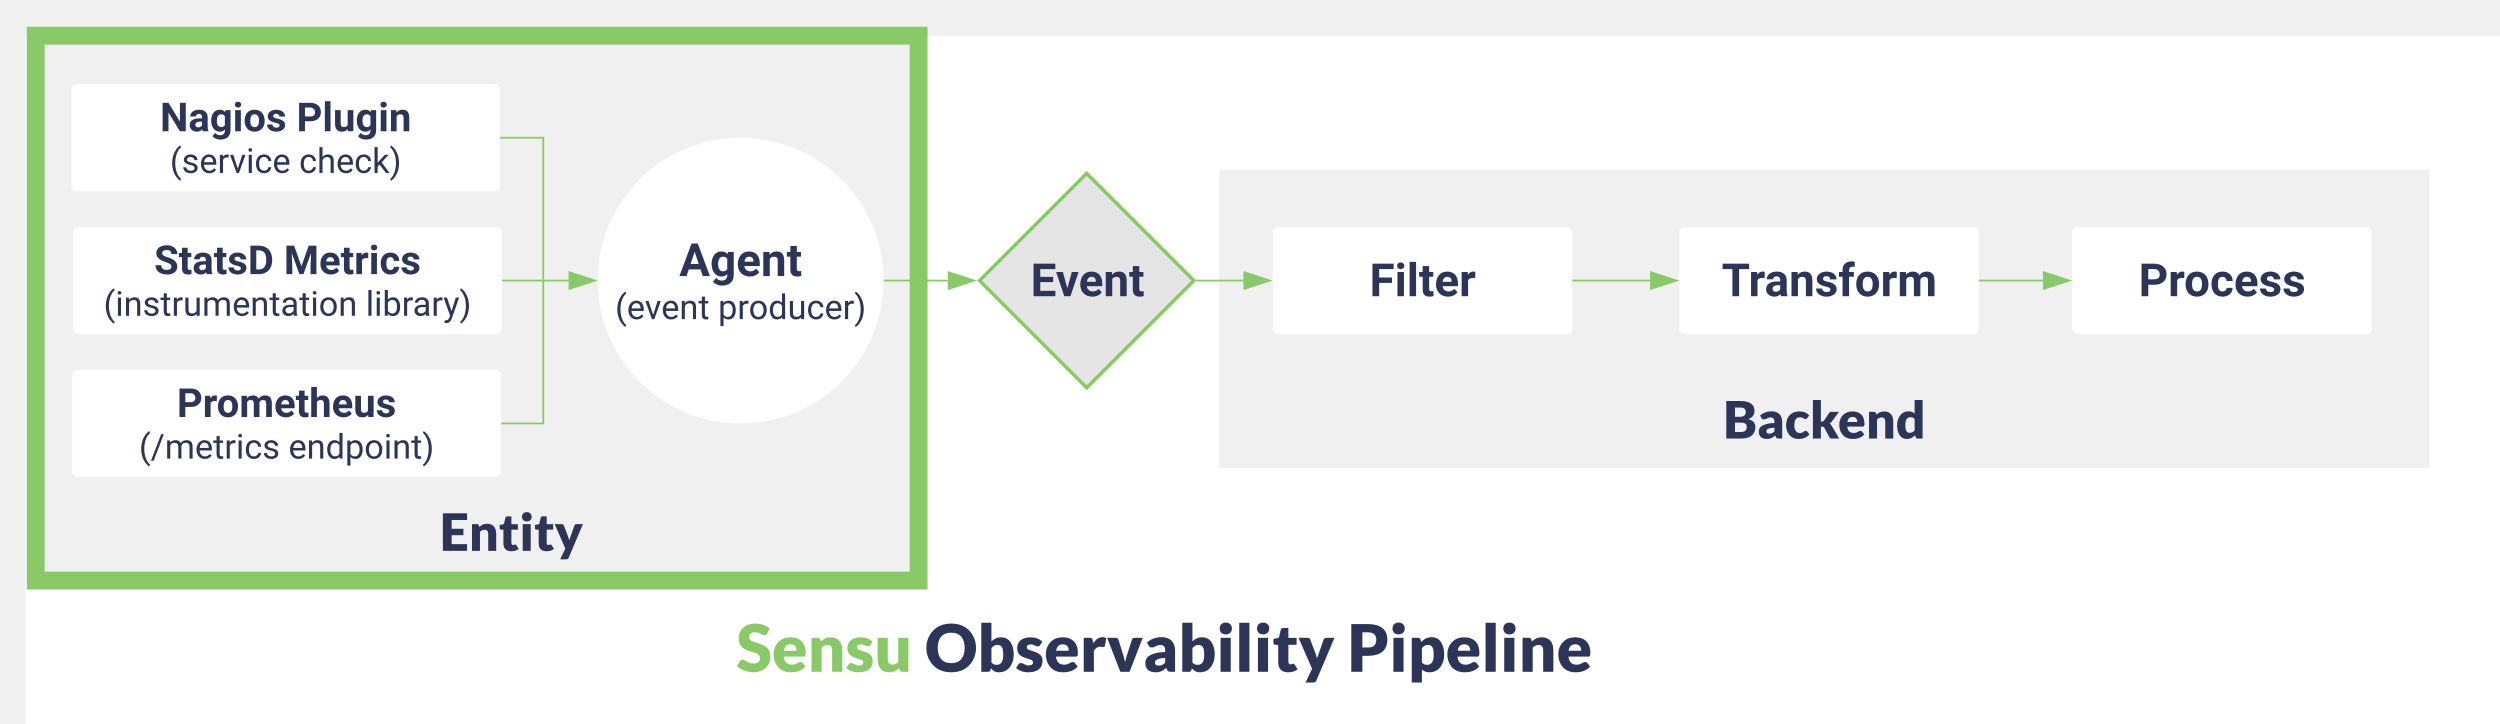
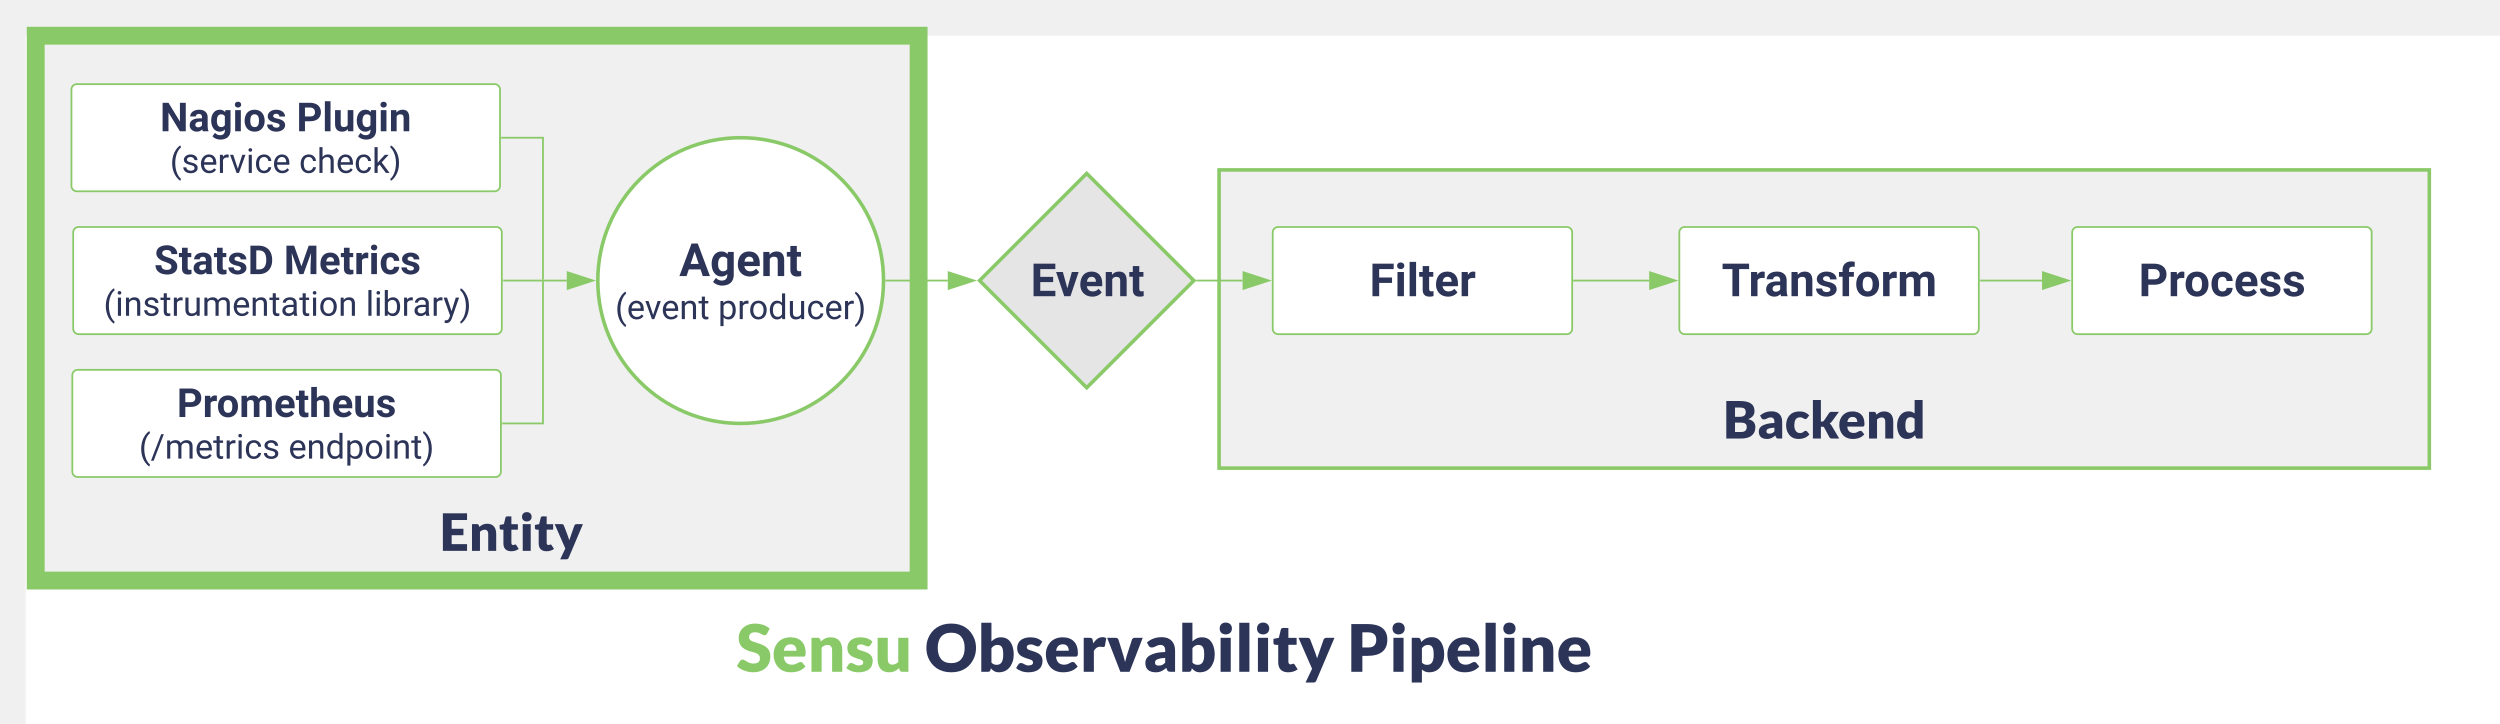
<svg xmlns="http://www.w3.org/2000/svg" xmlns:ns1="lucid" xmlns:xlink="http://www.w3.org/1999/xlink" viewBox="0 0 1400 405" preserveAspectRatio="xMidYMid meet">
  <g transform="translate(14.42308 20)" ns1:page-tab-id="0_0">
    <path d="M0 0h1823.08v553.85H0z" fill="#fff" />
    <a xlink:href="../pipeline-agent-backend/" target="_top">
-       <path d="M668.26 75.15H1346v167H668.26z" stroke="#000" stroke-opacity="0" stroke-width="2" fill="#f0f0f0" />
+       <path d="M668.26 75.15H1346v167H668.26z" stroke="#89c967" stroke-width="2" fill="#f0f0f0" />
      <path class="lucid-link lucid-hotspot lucid-overlay-hotspot" d="M668.26 75.15H1346v167H668.26z" fill="none" />
    </a>
    <a xlink:href="../pipeline-filter/" target="_top">
-       <path d="M698.3 110.12c0-1.66 1.33-3 3-3H863c1.66 0 3 1.34 3 3v54c0 1.65-1.34 3-3 3H701.3c-1.67 0-3-1.35-3-3z" stroke="#000" stroke-opacity="0" fill="#fff" />
+       <path d="M698.3 110.12c0-1.66 1.33-3 3-3H863c1.66 0 3 1.34 3 3v54c0 1.65-1.34 3-3 3H701.3c-1.67 0-3-1.35-3-3z" stroke="#89c967" fill="#fff" />
      <use xlink:href="#a" transform="matrix(1,0,0,1,703.2896,112.1154) translate(49.23988 33.76402)" />
      <path class="lucid-link lucid-hotspot lucid-overlay-hotspot" d="M698.3 110.12c0-1.66 1.33-3 3-3H863c1.66 0 3 1.34 3 3v54c0 1.65-1.34 3-3 3H701.3c-1.67 0-3-1.35-3-3z" fill="none" />
    </a>
    <a xlink:href="../pipeline-transform/" target="_top">
-       <path d="M926 110.12c0-1.66 1.34-3 3-3h161.7c1.67 0 3 1.34 3 3v54c0 1.65-1.33 3-3 3H929c-1.66 0-3-1.35-3-3z" stroke="#000" stroke-opacity="0" fill="#fff" />
+       <path d="M926 110.12c0-1.66 1.34-3 3-3h161.7c1.67 0 3 1.34 3 3v54c0 1.65-1.33 3-3 3H929c-1.66 0-3-1.35-3-3z" stroke="#89c967" fill="#fff" />
      <use xlink:href="#b" transform="matrix(1,0,0,1,931,112.1154) translate(18.72231 33.76402)" />
      <path class="lucid-link lucid-hotspot lucid-overlay-hotspot" d="M926 110.12c0-1.66 1.34-3 3-3h161.7c1.67 0 3 1.34 3 3v54c0 1.65-1.33 3-3 3H929c-1.66 0-3-1.35-3-3z" fill="none" />
    </a>
    <a xlink:href="../pipeline-process/" target="_top">
-       <path d="M1146 110.12c0-1.66 1.34-3 3-3h161.7c1.67 0 3 1.34 3 3v54c0 1.65-1.33 3-3 3H1149c-1.66 0-3-1.35-3-3z" stroke="#000" stroke-opacity="0" fill="#fff" />
+       <path d="M1146 110.12c0-1.66 1.34-3 3-3h161.7c1.67 0 3 1.34 3 3v54c0 1.65-1.33 3-3 3H1149c-1.66 0-3-1.35-3-3z" stroke="#89c967" fill="#fff" />
      <use xlink:href="#c" transform="matrix(1,0,0,1,1151,112.1154) translate(32.23142 33.76402)" />
      <path class="lucid-link lucid-hotspot lucid-overlay-hotspot" d="M1146 110.12c0-1.66 1.34-3 3-3h161.7c1.67 0 3 1.34 3 3v54c0 1.65-1.33 3-3 3H1149c-1.66 0-3-1.35-3-3z" fill="none" />
    </a>
-     <path d="M656.04 137.12h25.87" stroke="#89c967" fill="none" />
+     <path d="M656.04 137.12h25.37" stroke="#89c967" fill="none" />
    <path d="M656.06 137.62h-1.02l.5-.5-.5-.5h1.02z" fill="#89c967" />
-     <path d="M696.67 137.12l-14.26 4.63v-9.27z" stroke="#89c967" fill="#89c967" />
-     <path d="M866.5 137.12h43.12" stroke="#89c967" fill="none" />
-     <path d="M866.5 137.62h-.5v-1h.5z" fill="#89c967" />
-     <path d="M924.38 137.12l-14.26 4.63v-9.27z" stroke="#89c967" fill="#89c967" />
-     <path d="M1094.2 137.12h35.42" stroke="#89c967" fill="none" />
-     <path d="M1094.22 137.62h-.5v-1h.5z" fill="#89c967" />
-     <path d="M1144.38 137.12l-14.26 4.63v-9.27z" stroke="#89c967" fill="#89c967" />
+     <path d="M696.17 137.12l-14.26 4.63v-9.27z" stroke="#89c967" fill="#89c967" />
+     <path d="M867 137.12h42.12" stroke="#89c967" fill="none" />
+     <path d="M867 137.62h-.5v-1h.5z" fill="#89c967" />
+     <path d="M923.88 137.12l-14.26 4.63v-9.27z" stroke="#89c967" fill="#89c967" />
+     <path d="M1094.7 137.12h34.42" stroke="#89c967" fill="none" />
+     <path d="M1094.72 137.62h-.5v-1h.5z" fill="#89c967" />
+     <path d="M1143.88 137.12l-14.26 4.63v-9.27z" stroke="#89c967" fill="#89c967" />
    <a xlink:href="../pipeline-entities/" target="_top">
      <path d="M5.58 0H500v305.12H5.58z" stroke="#89c967" stroke-width="10" fill="#f0f0f0" />
      <path class="lucid-link lucid-hotspot lucid-overlay-hotspot" d="M5.58 0H500v305.12H5.58z" fill="none" />
    </a>
-     <path d="M266.08 57.12h23.7v79.5" stroke="#89c967" fill="none" />
-     <path d="M266.1 57.62h-.52v-1h.5z" fill="#89c967" />
-     <path d="M289.78 136.6v.52M267.08 137.12h36.9" stroke="#89c967" fill="none" />
-     <path d="M267.1 137.62h-.52v-1h.5z" fill="#89c967" />
-     <path d="M318.73 137.12l-14.26 4.63v-9.27z" stroke="#89c967" fill="#89c967" />
-     <path d="M266.58 217.12h23.2v-79.5" stroke="#89c967" fill="none" />
-     <path d="M266.6 217.62h-.52v-1h.5z" fill="#89c967" />
-     <path d="M289.78 137.63v-.5M480.85 137.12h35.48" stroke="#89c967" fill="none" />
-     <path d="M480.87 137.62h-.53v-1h.53z" fill="#89c967" />
+     <path d="M266.58 57.12h23.06v79.5" stroke="#89c967" fill="none" />
+     <path d="M266.6 57.62h-.52v-1h.5z" fill="#89c967" />
+     <path d="M289.64 136.6v.52M267.58 137.12h35.4" stroke="#89c967" fill="none" />
+     <path d="M267.6 137.62h-.52v-1h.5z" fill="#89c967" />
+     <path d="M317.73 137.12l-14.26 4.63v-9.27z" stroke="#89c967" fill="#89c967" />
+     <path d="M267.08 217.12h22.56v-79.5" stroke="#89c967" fill="none" />
+     <path d="M267.1 217.62h-.52v-1h.5z" fill="#89c967" />
+     <path d="M289.64 137.63v-.5M481.85 137.12h34.48" stroke="#89c967" fill="none" />
+     <path d="M481.87 137.62h-.53v-1h.53z" fill="#89c967" />
    <path d="M531.1 137.12l-14.27 4.63v-9.27z" stroke="#89c967" fill="#89c967" />
    <a xlink:href="../pipeline-agent-backend/" target="_top">
      <path d="M753.27 197.12h507.7v40h-507.7z" stroke="#000" stroke-opacity="0" stroke-width="2" fill-opacity="0" />
      <use xlink:href="#d" transform="matrix(1,0,0,1,753.2729,197.1154) translate(197.3029 28.47115)" />
      <path class="lucid-link lucid-hotspot lucid-overlay-hotspot" d="M753.27 197.12h507.7v40h-507.7z" fill="none" />
    </a>
    <a xlink:href="../pipeline-entities/" target="_top">
      <path d="M160 260h223.6v44.26H160z" stroke="#000" stroke-opacity="0" stroke-width="2" fill-opacity="0" />
      <use xlink:href="#e" transform="matrix(1,0,0,1,160,260) translate(71.86058 28.47115)" />
      <path class="lucid-link lucid-hotspot lucid-overlay-hotspot" d="M160 260h223.6v44.26H160z" fill="none" />
    </a>
    <a xlink:href="../pipeline-checks-events/" target="_top">
      <path d="M594.13 77.12l60 60-60 60-60-60z" stroke="#89c967" stroke-width="2" fill="#e5e5e5" />
      <use xlink:href="#f" transform="matrix(1,0,0,1,539.1281,82.11538) translate(23.61148 63.76402)" />
      <path class="lucid-link lucid-hotspot lucid-overlay-hotspot" d="M594.13 77.12l60 60-60 60-60-60z" fill="none" />
    </a>
    <a xlink:href="../pipeline-agent-backend/" target="_top">
-       <path d="M480.35 137.12c0 44.18-35.8 80-80 80-44.18 0-80-35.82-80-80 0-44.2 35.82-80 80-80 44.2 0 80 35.8 80 80z" stroke="#000" stroke-opacity="0" stroke-width="2" fill="#fff" />
+       <path d="M480.35 137.12c0 44.18-35.8 80-80 80-44.18 0-80-35.82-80-80 0-44.2 35.82-80 80-80 44.2 0 80 35.8 80 80z" stroke="#89c967" stroke-width="2" fill="#fff" />
      <use xlink:href="#g" transform="matrix(1,0,0,1,325.3525,62.11538) translate(40.61373 72.49599)" />
      <use xlink:href="#h" transform="matrix(1,0,0,1,325.3525,62.11538) translate(4.67811 96.59706)" />
      <use xlink:href="#i" transform="matrix(1,0,0,1,325.3525,62.11538) translate(62.35164 96.59706)" />
      <path class="lucid-link lucid-hotspot lucid-overlay-hotspot" d="M480.35 137.12c0 44.18-35.8 80-80 80-44.18 0-80-35.82-80-80 0-44.2 35.82-80 80-80 44.2 0 80 35.8 80 80z" fill="none" />
    </a>
-     <path d="M400.35 217.62v39.5-40.74" stroke="#000" stroke-opacity="0" fill="none" />
+     <path d="M400.35 218.62v39.5-41.74" stroke="#000" stroke-opacity="0" fill="none" />
    <path d="M400.35 201.62l4.64 14.26h-9.28z" stroke="#000" stroke-opacity="0" fill-opacity="0" />
    <a xlink:href="../pipeline-checks-events/" target="_top">
-       <path d="M25.58 30.12c0-1.66 1.34-3 3-3h234c1.65 0 3 1.34 3 3v54c0 1.65-1.35 3-3 3h-234c-1.66 0-3-1.35-3-3z" stroke="#000" stroke-opacity="0" fill="#fff" />
+       <path d="M25.58 30.12c0-1.66 1.34-3 3-3h234c1.65 0 3 1.34 3 3v54c0 1.65-1.35 3-3 3h-234c-1.66 0-3-1.35-3-3z" stroke="#89c967" fill="#fff" />
      <use xlink:href="#j" transform="matrix(1,0,0,1,30.57692,32.11538) translate(44.63585 21.40049)" />
      <use xlink:href="#k" transform="matrix(1,0,0,1,30.57692,32.11538) translate(121.0691 21.40049)" />
      <use xlink:href="#l" transform="matrix(1,0,0,1,30.57692,32.11538) translate(50.15249 44.71905)" />
      <use xlink:href="#m" transform="matrix(1,0,0,1,30.57692,32.11538) translate(122.5026 44.71905)" />
      <path class="lucid-link lucid-hotspot lucid-overlay-hotspot" d="M25.58 30.12c0-1.66 1.34-3 3-3h234c1.65 0 3 1.34 3 3v54c0 1.65-1.35 3-3 3h-234c-1.66 0-3-1.35-3-3z" fill="none" />
    </a>
    <a xlink:href="../pipeline-checks-events/" target="_top">
-       <path d="M26.58 110.12c0-1.66 1.34-3 3-3h234c1.65 0 3 1.34 3 3v54c0 1.65-1.35 3-3 3h-234c-1.66 0-3-1.35-3-3z" stroke="#000" stroke-opacity="0" fill="#fff" />
+       <path d="M26.58 110.12c0-1.66 1.34-3 3-3h234c1.65 0 3 1.34 3 3v54c0 1.65-1.35 3-3 3h-234c-1.66 0-3-1.35-3-3z" stroke="#89c967" fill="#fff" />
      <use xlink:href="#n" transform="matrix(1,0,0,1,31.57692,112.1154) translate(40.29219 21.40049)" />
      <use xlink:href="#o" transform="matrix(1,0,0,1,31.57692,112.1154) translate(112.9788 21.40049)" />
      <use xlink:href="#p" transform="matrix(1,0,0,1,31.57692,112.1154) translate(11.99144 44.71905)" />
      <use xlink:href="#q" transform="matrix(1,0,0,1,31.57692,112.1154) translate(158.8326 44.71905)" />
      <path class="lucid-link lucid-hotspot lucid-overlay-hotspot" d="M26.58 110.12c0-1.66 1.34-3 3-3h234c1.65 0 3 1.34 3 3v54c0 1.65-1.35 3-3 3h-234c-1.66 0-3-1.35-3-3z" fill="none" />
    </a>
    <a xlink:href="../pipeline-checks-events/" target="_top">
-       <path d="M26.08 190.12c0-1.66 1.34-3 3-3h234c1.65 0 3 1.34 3 3v54c0 1.65-1.35 3-3 3h-234c-1.66 0-3-1.35-3-3z" stroke="#000" stroke-opacity="0" fill="#fff" />
+       <path d="M26.08 190.12c0-1.66 1.34-3 3-3h234c1.65 0 3 1.34 3 3v54c0 1.65-1.35 3-3 3h-234c-1.66 0-3-1.35-3-3z" stroke="#89c967" fill="#fff" />
      <use xlink:href="#r" transform="matrix(1,0,0,1,31.07692,192.1154) translate(53.57516 21.40049)" />
      <use xlink:href="#s" transform="matrix(1,0,0,1,31.07692,192.1154) translate(32.30675 44.71905)" />
      <use xlink:href="#t" transform="matrix(1,0,0,1,31.07692,192.1154) translate(116.047 44.71905)" />
      <path class="lucid-link lucid-hotspot lucid-overlay-hotspot" d="M26.08 190.12c0-1.66 1.34-3 3-3h234c1.65 0 3 1.34 3 3v54c0 1.65-1.35 3-3 3h-234c-1.66 0-3-1.35-3-3z" fill="none" />
    </a>
    <a xlink:href="../" target="_top">
      <path d="M383.6 320h507.7v44H383.6z" stroke="#000" stroke-opacity="0" stroke-width="2" fill-opacity="0" />
      <use xlink:href="#u" transform="matrix(1,0,0,1,383.6036,320) translate(14.3694 36.19764)" />
      <use xlink:href="#v" transform="matrix(1,0,0,1,383.6036,320) translate(119.955 36.19764)" />
      <use xlink:href="#w" transform="matrix(1,0,0,1,383.6036,320) translate(356.505 36.19764)" />
      <path class="lucid-link lucid-hotspot lucid-overlay-hotspot" d="M383.6 320h507.7v44H383.6z" fill="none" />
    </a>
    <defs>
      <path fill="#2c3458" d="M1006-595H430V0H130v-1456h948v243H430v376h576v242" id="x" />
      <path fill="#2c3458" d="M416 0H126v-1082h290V0zM271-1212c-92 0-162-61-162-150s68-149 162-149c93 0 162 60 162 149s-70 150-162 150" id="y" />
      <path fill="#2c3458" d="M416 0H126v-1536h290V0" id="z" />
      <path fill="#2c3458" d="M457-330c2 83 25 111 111 112 32 0 60-2 85-7V-6c-57 17-115 26-175 26-203 0-310-102-310-307v-583H10v-212h158v-266h289v266h185v212H457v540" id="A" />
      <path fill="#2c3458" d="M1031-175C952-60 797 20 609 20 287 20 60-206 72-543c12-330 180-559 505-559 309 0 482 214 477 537v118H365c15 134 115 234 263 234 111 0 198-40 261-121zM770-644c5-139-62-226-194-224-130 1-191 97-208 224h402" id="B" />
      <path fill="#2c3458" d="M719-811c-143-24-279 1-319 103V0H111v-1082h273l8 129c74-124 180-175 331-136" id="C" />
      <g id="a">
        <use transform="matrix(0.01252003,0,0,0.01252003,0,0)" xlink:href="#x" />
        <use transform="matrix(0.01252003,0,0,0.01252003,14.04748,0)" xlink:href="#y" />
        <use transform="matrix(0.01252003,0,0,0.01252003,20.84585,0)" xlink:href="#z" />
        <use transform="matrix(0.01252003,0,0,0.01252003,27.64423,0)" xlink:href="#A" />
        <use transform="matrix(0.01252003,0,0,0.01252003,36.30809,0)" xlink:href="#B" />
        <use transform="matrix(0.01252003,0,0,0.01252003,50.16777,0)" xlink:href="#C" />
      </g>
      <path fill="#2c3458" d="M1226-1213H780V0H480v-1213H40v-243h1186v243" id="D" />
      <path fill="#2c3458" d="M552-1102c254-4 435 134 435 383v469c1 103 15 180 43 233V0H738c-13-26-23-58-29-97C639-19 548 20 436 20 238 20 64-113 68-304c5-258 212-357 496-357h133c11-137-29-227-160-227-90 0-156 45-156 131H92c15-231 213-342 460-345zM357-325c0 76 61 124 142 124 88 0 168-45 198-105v-186H589c-152 2-232 51-232 167" id="E" />
      <path fill="#2c3458" d="M750-692c-1-124-48-174-173-175-81 0-142 35-183 104V0H105v-1082h272l9 125c77-97 181-145 311-145 244 0 342 151 342 403V0H750v-692" id="F" />
      <path fill="#2c3458" d="M529-185c94 0 168-33 168-114 0-35-18-63-53-83s-91-39-168-55C219-491 90-600 90-765c0-208 203-337 432-337 246 0 451 124 453 349H686c-2-91-62-143-165-143-86 0-151 41-153 117 0 32 16 57 46 77 63 43 257 69 335 100 151 60 229 153 229 291C978-13 554 93 282-28 162-81 60-190 56-344h274c5 106 86 159 199 159" id="G" />
      <path fill="#2c3458" d="M190-1174c-11-296 244-440 544-363l-3 224c-24-6-53-9-88-9-109 0-163 51-163 153v87h215v212H480V0H190v-870H29v-212h161v-92" id="H" />
      <path fill="#2c3458" d="M579 20C257 20 58-214 66-551c8-331 182-551 511-551 324 0 514 231 514 572 0 319-198 550-512 550zm-2-888c-169 0-222 141-222 338 0 181 61 317 224 317 170 0 223-137 223-338 0-178-64-317-225-317" id="I" />
      <path fill="#2c3458" d="M741-689c-2-124-40-177-163-178-82 0-141 34-178 102V0H111v-1082h271l9 121c77-94 180-141 311-141 139 0 235 55 287 165 76-110 184-165 325-165 249 0 348 151 348 411V0h-290v-690c-2-123-39-176-163-177-87 0-147 41-180 124l1 743H741v-689" id="J" />
      <g id="b">
        <use transform="matrix(0.01252003,0,0,0.01252003,0,0)" xlink:href="#D" />
        <use transform="matrix(0.01252003,0,0,0.01252003,15.04908,0)" xlink:href="#C" />
        <use transform="matrix(0.01252003,0,0,0.01252003,24.02594,0)" xlink:href="#E" />
        <use transform="matrix(0.01252003,0,0,0.01252003,37.77294,0)" xlink:href="#F" />
        <use transform="matrix(0.01252003,0,0,0.01252003,52.13341,0)" xlink:href="#G" />
        <use transform="matrix(0.01252003,0,0,0.01252003,65.31701,0)" xlink:href="#H" />
        <use transform="matrix(0.01252003,0,0,0.01252003,74.50671,0)" xlink:href="#I" />
        <use transform="matrix(0.01252003,0,0,0.01252003,89.00491,0)" xlink:href="#C" />
        <use transform="matrix(0.01252003,0,0,0.01252003,98.35737,0)" xlink:href="#J" />
      </g>
      <path fill="#2c3458" d="M1245-974c0 302-233 466-552 461H430V0H130v-1456h568c323 5 547 167 547 482zm-303 2c1-143-93-241-237-241H430v457h268c151 1 244-71 244-216" id="K" />
      <path fill="#2c3458" d="M355-556c-2 203 30 338 206 343 102 3 181-63 182-161h271C1001-128 821 17 566 20 242 24 66-212 66-554c0-320 184-548 498-548 262 0 451 167 450 423H743c-1-108-75-193-184-189-162 6-202 123-204 312" id="L" />
      <g id="c">
        <use transform="matrix(0.01252003,0,0,0.01252003,0,0)" xlink:href="#K" />
        <use transform="matrix(0.01252003,0,0,0.01252003,16.53896,0)" xlink:href="#C" />
        <use transform="matrix(0.01252003,0,0,0.01252003,25.44071,0)" xlink:href="#I" />
        <use transform="matrix(0.01252003,0,0,0.01252003,39.9389,0)" xlink:href="#L" />
        <use transform="matrix(0.01252003,0,0,0.01252003,53.3103,0)" xlink:href="#B" />
        <use transform="matrix(0.01252003,0,0,0.01252003,67.16997,0)" xlink:href="#G" />
        <use transform="matrix(0.01252003,0,0,0.01252003,80.35357,0)" xlink:href="#G" />
      </g>
      <path fill="#2c3458" d="M966-754c170 42 282 125 282 315 0 303-231 439-546 439H120v-1457h536c319 4 558 86 558 394 0 177-112 257-248 309zm-52 308c1-132-85-172-220-172H458v363h238c138 0 217-58 218-191zm-38-577c0-140-81-181-220-181H458v360c201-1 418 30 418-179" id="M" />
      <path fill="#2c3458" d="M572-1057c257 0 406 153 406 409V0c-68-4-160 9-208-12-30-14-45-72-60-107C623-47 539 18 382 16 189 13 70-77 70-270c0-183 145-251 311-298 78-21 176-33 295-36 8-132-26-216-144-216-125 0-159 78-268 78-94 0-104-95-146-151 112-100 257-164 454-164zM366-285c-2 73 41 96 114 96 97 0 140-35 196-89v-144c-104 4-184 15-248 46-39 19-61 43-62 91" id="N" />
      <path fill="#2c3458" d="M958-162C862-50 728 16 528 16 297 16 159-117 90-293c-49-124-51-307-4-437 70-194 223-323 484-323 177 0 287 60 380 153-36 45-67 98-109 136-73 33-113-34-174-50-21-5-46-11-77-11-169 4-215 131-220 304-6 205 103 354 302 295 57-17 74-74 140-74 25 0 42 10 56 27" id="O" />
      <path fill="#2c3458" d="M430-1497v839c57 1 95 0 120-37l196-292c22-33 48-50 100-50h284L862-668c-25 34-54 60-90 82 30 23 56 53 78 90L1142 0H862c-52-1-83-16-102-52L564-419c-19-31-28-40-74-40h-60V0H120v-1497h310" id="P" />
      <path fill="#2c3458" d="M1024-162C926-48 781 16 578 16 325 16 169-111 94-299c-49-123-59-309-6-439 74-183 225-315 476-315 298 0 466 176 466 475 0 66-3 115-70 115H362c16 155 90 243 244 247 98 2 155-39 218-71 37-18 85-16 110 14zM752-643c-3-120-60-196-182-196-129 0-185 80-205 196h387" id="Q" />
      <path fill="#2c3458" d="M612-820c-81 1-134 39-182 81V0H120v-1037h192c70-3 79 59 94 112 74-70 159-128 302-128 236 0 352 157 352 394V0H750v-659c0-96-44-162-138-161" id="R" />
      <path fill="#2c3458" d="M494-1057c110-3 175 36 236 85v-525h310V0H848c-79 3-80-75-100-131C671-51 581 16 426 16 225 16 127-123 78-290c-38-128-40-313 4-440 62-181 183-321 412-327zM370-515c0 153 21 293 164 293 98 0 150-43 196-97v-440c-41-45-87-70-162-70-160 0-198 144-198 314" id="S" />
      <g id="d">
        <use transform="matrix(0.01442308,0,0,0.01442308,0,0)" xlink:href="#M" />
        <use transform="matrix(0.01442308,0,0,0.01442308,18.92308,0)" xlink:href="#N" />
        <use transform="matrix(0.01442308,0,0,0.01442308,34.47115,0)" xlink:href="#O" />
        <use transform="matrix(0.01442308,0,0,0.01442308,48.49038,0)" xlink:href="#P" />
        <use transform="matrix(0.01442308,0,0,0.01442308,64.24038,0)" xlink:href="#Q" />
        <use transform="matrix(0.01442308,0,0,0.01442308,79.93269,0)" xlink:href="#R" />
        <use transform="matrix(0.01442308,0,0,0.01442308,96.66346,0)" xlink:href="#S" />
      </g>
      <path fill="#2c3458" d="M1058-1457v260H460v340h458v250H460v347h598V0H120v-1457h938" id="T" />
      <path fill="#2c3458" d="M774-74c-71 55-172 90-290 90-196 0-304-108-304-303v-536c-70 1-146 12-146-61v-121l165-32 61-253c16-78 146-38 230-48v303h252v212H490v515c0 45 23 83 68 83 48 0 88-50 122 4" id="U" />
      <path fill="#2c3458" d="M440-1037V0H130v-1037h310zm-154-466c113 0 190 70 190 182 0 111-79 180-190 180-109 0-184-71-184-180 0-110 74-182 184-182" id="V" />
      <path fill="#2c3458" d="M544 269c-20 41-37 60-98 60H214L414-91 0-1037h274c46-1 73 23 84 54 69 190 150 371 209 571 68-189 134-380 199-571 10-28 45-55 82-54h250" id="W" />
      <g id="e">
        <use transform="matrix(0.01442308,0,0,0.01442308,0,0)" xlink:href="#T" />
        <use transform="matrix(0.01442308,0,0,0.01442308,16.29808,0)" xlink:href="#R" />
        <use transform="matrix(0.01442308,0,0,0.01442308,33.02885,0)" xlink:href="#U" />
        <use transform="matrix(0.01442308,0,0,0.01442308,44.56731,0)" xlink:href="#V" />
        <use transform="matrix(0.01442308,0,0,0.01442308,52.78846,0)" xlink:href="#U" />
        <use transform="matrix(0.01442308,0,0,0.01442308,64.32692,0)" xlink:href="#W" />
      </g>
      <path fill="#2c3458" d="M1006-631H430v390h676V0H130v-1456h974v243H430v347h576v235" id="X" />
      <path fill="#2c3458" d="M516-353l201-729h302L654 0H378L13-1082h302" id="Y" />
      <g id="f">
        <use transform="matrix(0.01252003,0,0,0.01252003,0,0)" xlink:href="#X" />
        <use transform="matrix(0.01252003,0,0,0.01252003,14.09756,0)" xlink:href="#Y" />
        <use transform="matrix(0.01252003,0,0,0.01252003,26.89303,0)" xlink:href="#B" />
        <use transform="matrix(0.01252003,0,0,0.01252003,40.7527,0)" xlink:href="#F" />
        <use transform="matrix(0.01252003,0,0,0.01252003,55.11318,0)" xlink:href="#A" />
      </g>
      <path fill="#2c3458" d="M952-300H426L326 0H7l542-1456h278L1372 0h-319zM507-543h364l-183-545" id="Z" />
      <path fill="#2c3458" d="M505 20C221 18 69-239 69-549c0-302 153-553 438-553 119 0 211 41 277 122l12-102h262V-36c-8 305-208 458-520 462-160 1-335-76-403-170L263 80c72 81 159 121 262 121 172 1 260-107 243-294C701-18 614 20 505 20zm76-887c-165 0-223 147-223 339 0 172 66 314 221 314 88 0 151-33 189-99v-455c-39-66-101-99-187-99" id="aa" />
      <g id="g">
        <use transform="matrix(0.01252003,0,0,0.01252003,0,0)" xlink:href="#Z" />
        <use transform="matrix(0.01252003,0,0,0.01252003,17.2526,0)" xlink:href="#aa" />
        <use transform="matrix(0.01252003,0,0,0.01252003,31.88852,0)" xlink:href="#B" />
        <use transform="matrix(0.01252003,0,0,0.01252003,45.7482,0)" xlink:href="#F" />
        <use transform="matrix(0.01252003,0,0,0.01252003,60.10867,0)" xlink:href="#A" />
      </g>
      <path fill="#2c3458" d="M319-664C304-226 428 158 661 357l-38 113c-89-49-172-133-254-248C142-97 71-578 194-1025c67-244 240-513 429-618l38 122c-201 153-330 502-342 857" id="ab" />
      <path fill="#2c3458" d="M599-131c141 0 220-65 285-146l113 88C906-50 770 20 589 20 281 21 93-214 93-545c0-223 93-397 233-485 74-48 154-72 240-72 300 2 449 218 445 537v77H278c0 197 129 357 321 357zm227-509c-3-180-88-310-260-310-170 0-264 140-282 310h542" id="ac" />
      <path fill="#2c3458" d="M497-251l268-831h189L566 0H425L33-1082h189" id="ad" />
      <path fill="#2c3458" d="M589-945c-131 0-219 81-264 174V0H140v-1082h175l6 136c83-104 191-156 324-156 229 0 346 129 346 387V0H806v-716c-2-153-65-229-217-229" id="ae" />
      <path fill="#2c3458" d="M456 20C285 20 205-92 206-268v-671H9v-143h197v-262h185v262h202v143H391v671c-9 125 92 149 207 118V0c-49 13-96 20-142 20" id="af" />
      <g id="h">
        <use transform="matrix(0.009390024,0,0,0.009390024,0,0)" xlink:href="#ab" />
        <use transform="matrix(0.009390024,0,0,0.009390024,6.573017,0)" xlink:href="#ac" />
        <use transform="matrix(0.009390024,0,0,0.009390024,16.63912,0)" xlink:href="#ad" />
        <use transform="matrix(0.009390024,0,0,0.009390024,25.83196,0)" xlink:href="#ac" />
        <use transform="matrix(0.009390024,0,0,0.009390024,36.02013,0)" xlink:href="#ae" />
        <use transform="matrix(0.009390024,0,0,0.009390024,46.63086,0)" xlink:href="#af" />
      </g>
      <path fill="#2c3458" d="M632-1102c291 0 422 251 422 573 0 297-141 548-419 549-131 0-235-42-310-125v521H140v-1498h169l9 120c75-93 180-140 314-140zm-53 971c207 0 290-180 290-419 0-218-92-395-292-395-112 0-196 50-252 149v517c55 99 140 148 254 148" id="ag" />
      <path fill="#2c3458" d="M663-916c-163-27-288 18-338 148V0H140v-1082h180l3 125c61-97 147-145 258-145 36 0 63 5 82 14v172" id="ah" />
      <path fill="#2c3458" d="M584 20C278 26 81-227 91-551c10-320 175-545 491-551 308-5 503 247 494 573-9 322-175 543-492 549zm-2-970c-208 0-305 185-305 421 0 216 106 398 307 398 211 0 307-186 307-420 0-214-109-399-309-399" id="ai" />
      <path fill="#2c3458" d="M520 20C244 20 95-247 95-550c0-298 151-550 427-552 127 0 227 43 301 130v-564h185V0H838l-9-116C755-25 652 20 520 20zm48-965c-210 0-288 177-288 416 0 218 87 392 286 392 117 0 203-53 257-158v-497c-55-102-140-153-255-153" id="aj" />
      <path fill="#2c3458" d="M491 20c-241-1-355-148-355-398v-704h185v699c0 164 67 246 200 246 141 0 235-53 282-158v-787h185V0H812l-4-107C736-22 630 20 491 20" id="ak" />
      <path fill="#2c3458" d="M277-555c0 244 77 420 297 424 127 2 249-93 255-210h175C980-127 805 20 574 20 258 20 81-222 92-562c11-319 164-533 481-540 237-5 426 165 431 392H829c-7-133-115-242-256-240-209 4-296 166-296 395" id="al" />
      <path fill="#2c3458" d="M38 357C331 141 457-487 337-984c-53-219-157-429-299-546l39-113c190 106 362 378 431 621 75 268 76 597 0 868C440 88 266 365 77 470" id="am" />
      <g id="i">
        <use transform="matrix(0.009390024,0,0,0.009390024,0,0)" xlink:href="#ag" />
        <use transform="matrix(0.009390024,0,0,0.009390024,10.78914,0)" xlink:href="#ah" />
        <use transform="matrix(0.009390024,0,0,0.009390024,17.10862,0)" xlink:href="#ai" />
        <use transform="matrix(0.009390024,0,0,0.009390024,28.07617,0)" xlink:href="#aj" />
        <use transform="matrix(0.009390024,0,0,0.009390024,38.92165,0)" xlink:href="#ak" />
        <use transform="matrix(0.009390024,0,0,0.009390024,49.52299,0)" xlink:href="#al" />
        <use transform="matrix(0.009390024,0,0,0.009390024,59.58909,0)" xlink:href="#ac" />
        <use transform="matrix(0.009390024,0,0,0.009390024,69.77727,0)" xlink:href="#ah" />
        <use transform="matrix(0.009390024,0,0,0.009390024,76.28456,0)" xlink:href="#am" />
      </g>
      <path fill="#2c3458" d="M1314 0h-300L430-958V0H130v-1456h300l585 960v-960h299V0" id="an" />
      <g id="j">
        <use transform="matrix(0.01095503,0,0,0.01095503,0,0)" xlink:href="#an" />
        <use transform="matrix(0.01095503,0,0,0.01095503,15.84097,0)" xlink:href="#E" />
        <use transform="matrix(0.01095503,0,0,0.01095503,27.86959,0)" xlink:href="#aa" />
        <use transform="matrix(0.01095503,0,0,0.01095503,40.67602,0)" xlink:href="#y" />
        <use transform="matrix(0.01095503,0,0,0.01095503,46.6246,0)" xlink:href="#I" />
        <use transform="matrix(0.01095503,0,0,0.01095503,59.31052,0)" xlink:href="#G" />
      </g>
      <path fill="#2c3458" d="M463 20c-241-1-359-147-359-393v-709h289v699c0 113 51 169 154 169 98 0 165-34 202-102v-766h290V0H767l-8-110C688-23 589 20 463 20" id="ao" />
      <g id="k">
        <use transform="matrix(0.01095503,0,0,0.01095503,0,0)" xlink:href="#K" />
        <use transform="matrix(0.01095503,0,0,0.01095503,14.47159,0)" xlink:href="#z" />
        <use transform="matrix(0.01095503,0,0,0.01095503,20.42017,0)" xlink:href="#ao" />
        <use transform="matrix(0.01095503,0,0,0.01095503,32.97463,0)" xlink:href="#aa" />
        <use transform="matrix(0.01095503,0,0,0.01095503,45.78106,0)" xlink:href="#y" />
        <use transform="matrix(0.01095503,0,0,0.01095503,51.72964,0)" xlink:href="#F" />
      </g>
      <path fill="#2c3458" d="M538-131c121 0 232-49 232-156 0-50-20-88-56-117-73-60-334-92-420-143-92-55-162-110-162-238 0-190 192-317 400-317 223 0 414 129 413 338H759c0-108-110-186-227-186-119 0-215 53-215 159 0 45 18 78 53 101 76 52 331 90 416 139 98 57 169 115 169 251C955-92 760 20 538 20c-176 0-314-68-386-174-38-55-57-115-57-179h185c6 129 116 202 258 202" id="ap" />
      <path fill="#2c3458" d="M341 0H156v-1082h185V0zm-91-1264c-68 0-108-42-109-105 0-62 41-107 109-107s110 44 110 107-42 105-110 105" id="aq" />
      <g id="l">
        <use transform="matrix(0.009390024,0,0,0.009390024,0,0)" xlink:href="#ab" />
        <use transform="matrix(0.009390024,0,0,0.009390024,6.573017,0)" xlink:href="#ap" />
        <use transform="matrix(0.009390024,0,0,0.009390024,16.48888,0)" xlink:href="#ac" />
        <use transform="matrix(0.009390024,0,0,0.009390024,26.67706,0)" xlink:href="#ah" />
        <use transform="matrix(0.009390024,0,0,0.009390024,33.35337,0)" xlink:href="#ad" />
        <use transform="matrix(0.009390024,0,0,0.009390024,42.66827,0)" xlink:href="#aq" />
        <use transform="matrix(0.009390024,0,0,0.009390024,47.33511,0)" xlink:href="#al" />
        <use transform="matrix(0.009390024,0,0,0.009390024,57.40122,0)" xlink:href="#ac" />
      </g>
      <path fill="#2c3458" d="M589-945c-131 0-219 81-264 174V0H140v-1536h185v585c82-101 189-151 320-151 229 0 346 129 346 387V0H806v-716c-2-153-65-229-217-229" id="ar" />
      <path fill="#2c3458" d="M442-501L326-380V0H141v-1536h185v929c135-169 291-317 436-475h225L566-630 1036 0H819" id="as" />
      <g id="m">
        <use transform="matrix(0.009390024,0,0,0.009390024,0,0)" xlink:href="#al" />
        <use transform="matrix(0.009390024,0,0,0.009390024,10.06611,0)" xlink:href="#ar" />
        <use transform="matrix(0.009390024,0,0,0.009390024,20.65805,0)" xlink:href="#ac" />
        <use transform="matrix(0.009390024,0,0,0.009390024,30.84623,0)" xlink:href="#al" />
        <use transform="matrix(0.009390024,0,0,0.009390024,40.91233,0)" xlink:href="#as" />
        <use transform="matrix(0.009390024,0,0,0.009390024,50.65918,0)" xlink:href="#am" />
      </g>
      <path fill="#2c3458" d="M658-217c127 0 227-49 227-165 0-57-21-98-60-130-79-64-370-142-463-196-162-95-248-210-248-361 0-280 246-403 537-407 213-3 383 84 467 216 45 69 68 147 68 234H886c0-139-96-211-240-211-129 0-232 55-232 169 0 47 24 87 72 119s117 62 210 90c171 51 295 115 373 191s117 171 117 284c-2 272-237 411-528 404C331 13 78-135 69-458h301c0 161 96 241 288 241" id="at" />
      <path fill="#2c3458" d="M130 0v-1456h448c435 14 673 299 665 762-5 285-130 500-319 606C822-31 708 0 581 0H130zm809-685c9-311-79-526-361-528H430v972h145c252-2 356-181 364-444" id="au" />
      <g id="n">
        <use transform="matrix(0.01095503,0,0,0.01095503,0,0)" xlink:href="#at" />
        <use transform="matrix(0.01095503,0,0,0.01095503,13.79238,0)" xlink:href="#A" />
        <use transform="matrix(0.01095503,0,0,0.01095503,21.37326,0)" xlink:href="#E" />
        <use transform="matrix(0.01095503,0,0,0.01095503,33.40188,0)" xlink:href="#A" />
        <use transform="matrix(0.01095503,0,0,0.01095503,40.98276,0)" xlink:href="#G" />
        <use transform="matrix(0.01095503,0,0,0.01095503,52.5184,0)" xlink:href="#au" />
      </g>
      <path fill="#2c3458" d="M522-1456L896-400l372-1056h394V0h-301c-7-379 15-728 30-1085L998 0H792L400-1084c15 357 37 705 30 1084H130v-1456h392" id="av" />
      <g id="o">
        <use transform="matrix(0.01095503,0,0,0.01095503,0,0)" xlink:href="#av" />
        <use transform="matrix(0.01095503,0,0,0.01095503,19.65332,0)" xlink:href="#B" />
        <use transform="matrix(0.01095503,0,0,0.01095503,31.78054,0)" xlink:href="#A" />
        <use transform="matrix(0.01095503,0,0,0.01095503,39.36142,0)" xlink:href="#C" />
        <use transform="matrix(0.01095503,0,0,0.01095503,47.54482,0)" xlink:href="#y" />
        <use transform="matrix(0.01095503,0,0,0.01095503,53.4934,0)" xlink:href="#L" />
        <use transform="matrix(0.01095503,0,0,0.01095503,65.19337,0)" xlink:href="#G" />
      </g>
      <path fill="#2c3458" d="M1240-945c-141 0-250 95-250 227V0H804v-709c0-157-77-236-231-236-121 0-204 52-249 155V0H139v-1082h175l5 120c79-93 186-140 321-140 151 0 254 58 309 174 69-98 181-174 345-174 237 0 362 126 362 377V0h-185v-714c-2-159-67-231-231-231" id="aw" />
      <path fill="#2c3458" d="M561-1102c238-4 403 126 403 351v498c0 99 13 178 38 237V0H808c-11-21-19-59-26-114C696-25 593 20 474 20c-199 0-368-130-365-320 4-251 214-359 490-356h180v-85c-1-135-86-212-229-212-115 0-232 67-233 171H131c20-205 206-316 430-320zM294-326c0 117 90 185 207 185 122 0 239-75 278-162v-222H634c-227 0-340 66-340 199" id="ax" />
      <g id="p">
        <use transform="matrix(0.009390024,0,0,0.009390024,0,0)" xlink:href="#ab" />
        <use transform="matrix(0.009390024,0,0,0.009390024,6.573017,0)" xlink:href="#aq" />
        <use transform="matrix(0.009390024,0,0,0.009390024,11.23986,0)" xlink:href="#ae" />
        <use transform="matrix(0.009390024,0,0,0.009390024,21.85059,0)" xlink:href="#ap" />
        <use transform="matrix(0.009390024,0,0,0.009390024,31.76645,0)" xlink:href="#af" />
        <use transform="matrix(0.009390024,0,0,0.009390024,38.04838,0)" xlink:href="#ah" />
        <use transform="matrix(0.009390024,0,0,0.009390024,44.55566,0)" xlink:href="#ak" />
        <use transform="matrix(0.009390024,0,0,0.009390024,55.157,0)" xlink:href="#aw" />
        <use transform="matrix(0.009390024,0,0,0.009390024,72.01209,0)" xlink:href="#ac" />
        <use transform="matrix(0.009390024,0,0,0.009390024,82.20027,0)" xlink:href="#ae" />
        <use transform="matrix(0.009390024,0,0,0.009390024,92.811,0)" xlink:href="#af" />
        <use transform="matrix(0.009390024,0,0,0.009390024,99.09292,0)" xlink:href="#ax" />
        <use transform="matrix(0.009390024,0,0,0.009390024,109.5534,0)" xlink:href="#af" />
        <use transform="matrix(0.009390024,0,0,0.009390024,115.8353,0)" xlink:href="#aq" />
        <use transform="matrix(0.009390024,0,0,0.009390024,120.5022,0)" xlink:href="#ai" />
        <use transform="matrix(0.009390024,0,0,0.009390024,131.4697,0)" xlink:href="#ae" />
      </g>
      <path fill="#2c3458" d="M341 0H156v-1536h185V0" id="ay" />
      <path fill="#2c3458" d="M634-1102c292 0 422 254 422 573 0 298-143 547-420 549-137 0-242-48-317-145L310 0H140v-1536h185v573c75-93 178-139 309-139zm-44 965c207 0 281-175 281-413 0-224-79-395-283-395-122 0-210 57-263 170v468c57 113 145 170 265 170" id="az" />
      <path fill="#2c3458" d="M494-271l252-811h198L509 167C425 381 299 474 84 421V271c167 16 242-37 283-173l41-110L22-1082h202" id="aA" />
      <g id="q">
        <use transform="matrix(0.009390024,0,0,0.009390024,0,0)" xlink:href="#ay" />
        <use transform="matrix(0.009390024,0,0,0.009390024,4.666842,0)" xlink:href="#aq" />
        <use transform="matrix(0.009390024,0,0,0.009390024,9.333684,0)" xlink:href="#az" />
        <use transform="matrix(0.009390024,0,0,0.009390024,20.12282,0)" xlink:href="#ah" />
        <use transform="matrix(0.009390024,0,0,0.009390024,26.25451,0)" xlink:href="#ax" />
        <use transform="matrix(0.009390024,0,0,0.009390024,36.71499,0)" xlink:href="#ah" />
        <use transform="matrix(0.009390024,0,0,0.009390024,43.3913,0)" xlink:href="#aA" />
        <use transform="matrix(0.009390024,0,0,0.009390024,52.49023,0)" xlink:href="#am" />
      </g>
      <path fill="#2c3458" d="M750-685c-1-124-48-182-173-182-85 0-146 33-184 98V0H104v-1536h289v572c77-92 173-138 289-138 235 0 357 136 357 409V0H750v-685" id="aB" />
      <g id="r">
        <use transform="matrix(0.01095503,0,0,0.01095503,0,0)" xlink:href="#K" />
        <use transform="matrix(0.01095503,0,0,0.01095503,14.47159,0)" xlink:href="#C" />
        <use transform="matrix(0.01095503,0,0,0.01095503,22.26062,0)" xlink:href="#I" />
        <use transform="matrix(0.01095503,0,0,0.01095503,34.94654,0)" xlink:href="#J" />
        <use transform="matrix(0.01095503,0,0,0.01095503,54.3698,0)" xlink:href="#B" />
        <use transform="matrix(0.01095503,0,0,0.01095503,66.49702,0)" xlink:href="#A" />
        <use transform="matrix(0.01095503,0,0,0.01095503,74.0779,0)" xlink:href="#aB" />
        <use transform="matrix(0.01095503,0,0,0.01095503,86.63236,0)" xlink:href="#B" />
        <use transform="matrix(0.01095503,0,0,0.01095503,98.75958,0)" xlink:href="#ao" />
        <use transform="matrix(0.01095503,0,0,0.01095503,111.314,0)" xlink:href="#G" />
      </g>
      <path fill="#2c3458" d="M177 125H18l608-1581h158" id="aC" />
      <g id="s">
        <use transform="matrix(0.009390024,0,0,0.009390024,0,0)" xlink:href="#ab" />
        <use transform="matrix(0.009390024,0,0,0.009390024,6.573017,0)" xlink:href="#aC" />
        <use transform="matrix(0.009390024,0,0,0.009390024,14.4982,0)" xlink:href="#aw" />
        <use transform="matrix(0.009390024,0,0,0.009390024,31.35329,0)" xlink:href="#ac" />
        <use transform="matrix(0.009390024,0,0,0.009390024,41.54147,0)" xlink:href="#af" />
        <use transform="matrix(0.009390024,0,0,0.009390024,47.82339,0)" xlink:href="#ah" />
        <use transform="matrix(0.009390024,0,0,0.009390024,54.33068,0)" xlink:href="#aq" />
        <use transform="matrix(0.009390024,0,0,0.009390024,58.99752,0)" xlink:href="#al" />
        <use transform="matrix(0.009390024,0,0,0.009390024,69.06363,0)" xlink:href="#ap" />
      </g>
      <g id="t">
        <use transform="matrix(0.009390024,0,0,0.009390024,0,0)" xlink:href="#ac" />
        <use transform="matrix(0.009390024,0,0,0.009390024,10.18818,0)" xlink:href="#ae" />
        <use transform="matrix(0.009390024,0,0,0.009390024,20.7989,0)" xlink:href="#aj" />
        <use transform="matrix(0.009390024,0,0,0.009390024,31.64438,0)" xlink:href="#ag" />
        <use transform="matrix(0.009390024,0,0,0.009390024,42.43352,0)" xlink:href="#ai" />
        <use transform="matrix(0.009390024,0,0,0.009390024,53.40107,0)" xlink:href="#aq" />
        <use transform="matrix(0.009390024,0,0,0.009390024,58.06791,0)" xlink:href="#ae" />
        <use transform="matrix(0.009390024,0,0,0.009390024,68.67864,0)" xlink:href="#af" />
        <use transform="matrix(0.009390024,0,0,0.009390024,74.96056,0)" xlink:href="#am" />
      </g>
      <path fill="#89c967" d="M524-252c120-1 200-49 194-169-8-162-195-164-324-209-183-64-330-162-324-410 5-208 127-332 287-396 178-72 447-26 571 54 32 21 62 40 88 64l-84 157c-19 43-73 61-124 33-64-36-131-79-234-79-114 0-188 47-188 150 0 109 114 131 206 161 219 72 447 139 444 429-3 234-123 379-300 445-265 98-584-9-722-154l100-158c22-40 88-51 134-21 74 48 151 104 276 103" id="aD" />
      <path fill="#89c967" d="M1024-162C926-48 781 16 578 16 325 16 169-111 94-299c-49-123-59-309-6-439 74-183 225-315 476-315 298 0 466 176 466 475 0 66-3 115-70 115H362c16 155 90 243 244 247 98 2 155-39 218-71 37-18 85-16 110 14zM752-643c-3-120-60-196-182-196-129 0-185 80-205 196h387" id="aE" />
      <path fill="#89c967" d="M612-820c-81 1-134 39-182 81V0H120v-1037h192c70-3 79 59 94 112 74-70 159-128 302-128 236 0 352 157 352 394V0H750v-659c0-96-44-162-138-161" id="aF" />
      <path fill="#89c967" d="M56-725c5-259 241-361 518-318 104 16 188 63 250 124l-70 109c-15 22-27 35-60 35-81 0-126-60-222-60-69 0-122 24-122 85 0 75 88 87 152 109 156 54 328 97 328 304C830-90 649 16 394 16 236 16 110-38 22-112c35-48 58-109 103-146 116-42 152 74 285 65 73-5 130-23 130-90 0-78-87-92-154-113C219-449 52-505 56-725" id="aG" />
      <path fill="#89c967" d="M452 16c-236 0-352-157-352-395v-658h310v658c0 97 43 162 138 161 82-1 133-37 182-80v-739h310V0H848c-67 5-80-61-95-112C679-41 594 16 452 16" id="aH" />
      <g id="u">
        <use transform="matrix(0.01833721,0,0,0.01833721,0,0)" xlink:href="#aD" />
        <use transform="matrix(0.01833721,0,0,0.01833721,19.87753,0)" xlink:href="#aE" />
        <use transform="matrix(0.01833721,0,0,0.01833721,39.82841,0)" xlink:href="#aF" />
        <use transform="matrix(0.01833721,0,0,0.01833721,61.09957,0)" xlink:href="#aG" />
        <use transform="matrix(0.01833721,0,0,0.01833721,77.23631,0)" xlink:href="#aH" />
      </g>
      <path fill="#2c3458" d="M1504-1022c73 177 73 411 0 587-110 265-336 451-702 451-365 0-594-187-704-451-73-177-73-412 0-588 110-265 339-450 704-450s592 187 702 451zM802-264c280 0 410-182 410-465 0-282-131-465-410-465-281 0-412 182-412 465 0 284 130 465 412 465" id="aI" />
      <path fill="#2c3458" d="M666 16c-127 3-195-56-255-124C401-53 395 0 326 0H120v-1497h310v570c74-71 163-129 304-126 201 5 299 137 348 303 38 127 40 313-4 439-63 179-182 322-412 327zm124-543c0-153-21-288-164-293-99-3-151 43-196 98v440c40 45 88 70 162 70 160 0 198-144 198-315" id="aJ" />
      <path fill="#2c3458" d="M56-725c5-259 241-361 518-318 104 16 188 63 250 124l-70 109c-15 22-27 35-60 35-81 0-126-60-222-60-69 0-122 24-122 85 0 75 88 87 152 109 156 54 328 97 328 304C830-90 649 16 394 16 236 16 110-38 22-112c35-48 58-109 103-146 116-42 152 74 285 65 73-5 130-23 130-90 0-78-87-92-154-113C219-449 52-505 56-725" id="aK" />
      <path fill="#2c3458" d="M768-795c-14 65-88 29-146 29-81 0-145 43-192 130V0H120v-1037c73 2 156-8 222 4 64 11 52 105 69 166 65-96 144-190 283-190 47 0 85 11 114 34" id="aL" />
      <path fill="#2c3458" d="M694 0H412L10-1037h258c43-1 77 23 86 54 69 227 146 446 203 684 58-239 142-456 211-684 10-29 42-55 82-54h246" id="aM" />
      <path fill="#2c3458" d="M440-1497V0H130v-1497h310" id="aN" />
      <g id="v">
        <use transform="matrix(0.01833721,0,0,0.01833721,0,0)" xlink:href="#aI" />
        <use transform="matrix(0.01833721,0,0,0.01833721,29.33953,0)" xlink:href="#aJ" />
        <use transform="matrix(0.01833721,0,0,0.01833721,50.61069,0)" xlink:href="#aK" />
        <use transform="matrix(0.01833721,0,0,0.01833721,66.74743,0)" xlink:href="#Q" />
        <use transform="matrix(0.01833721,0,0,0.01833721,86.69831,0)" xlink:href="#aL" />
        <use transform="matrix(0.01833721,0,0,0.01833721,101.8448,0)" xlink:href="#aM" />
        <use transform="matrix(0.01833721,0,0,0.01833721,122.1258,0)" xlink:href="#N" />
        <use transform="matrix(0.01833721,0,0,0.01833721,141.8933,0)" xlink:href="#aJ" />
        <use transform="matrix(0.01833721,0,0,0.01833721,163.1645,0)" xlink:href="#V" />
        <use transform="matrix(0.01833721,0,0,0.01833721,173.6167,0)" xlink:href="#aN" />
        <use transform="matrix(0.01833721,0,0,0.01833721,184.0689,0)" xlink:href="#V" />
        <use transform="matrix(0.01833721,0,0,0.01833721,194.5211,0)" xlink:href="#U" />
        <use transform="matrix(0.01833721,0,0,0.01833721,209.1908,0)" xlink:href="#W" />
      </g>
      <path fill="#2c3458" d="M1220-981c0 346-230 490-586 494H458V0H120v-1457h514c350 4 586 140 586 476zm-338 0c0-152-92-223-248-223H458v462h176c169 2 248-80 248-239" id="aO" />
      <path fill="#2c3458" d="M666 16c-111 3-175-34-236-85v398H120v-1366h192c78-3 80 73 99 128 76-81 169-148 323-148 201 0 299 140 348 307 38 128 40 313-4 439-63 179-182 321-412 327zm124-543c0-153-21-288-164-293-99-3-151 43-196 98v440c40 45 88 70 162 70 160 0 198-144 198-315" id="aP" />
      <g id="w">
        <use transform="matrix(0.01833721,0,0,0.01833721,0,0)" xlink:href="#aO" />
        <use transform="matrix(0.01833721,0,0,0.01833721,23.39827,0)" xlink:href="#V" />
        <use transform="matrix(0.01833721,0,0,0.01833721,33.85048,0)" xlink:href="#aP" />
        <use transform="matrix(0.01833721,0,0,0.01833721,55.04829,0)" xlink:href="#Q" />
        <use transform="matrix(0.01833721,0,0,0.01833721,74.99917,0)" xlink:href="#aN" />
        <use transform="matrix(0.01833721,0,0,0.01833721,85.45138,0)" xlink:href="#V" />
        <use transform="matrix(0.01833721,0,0,0.01833721,95.90358,0)" xlink:href="#R" />
        <use transform="matrix(0.01833721,0,0,0.01833721,117.1747,0)" xlink:href="#Q" />
      </g>
    </defs>
  </g>
</svg>
